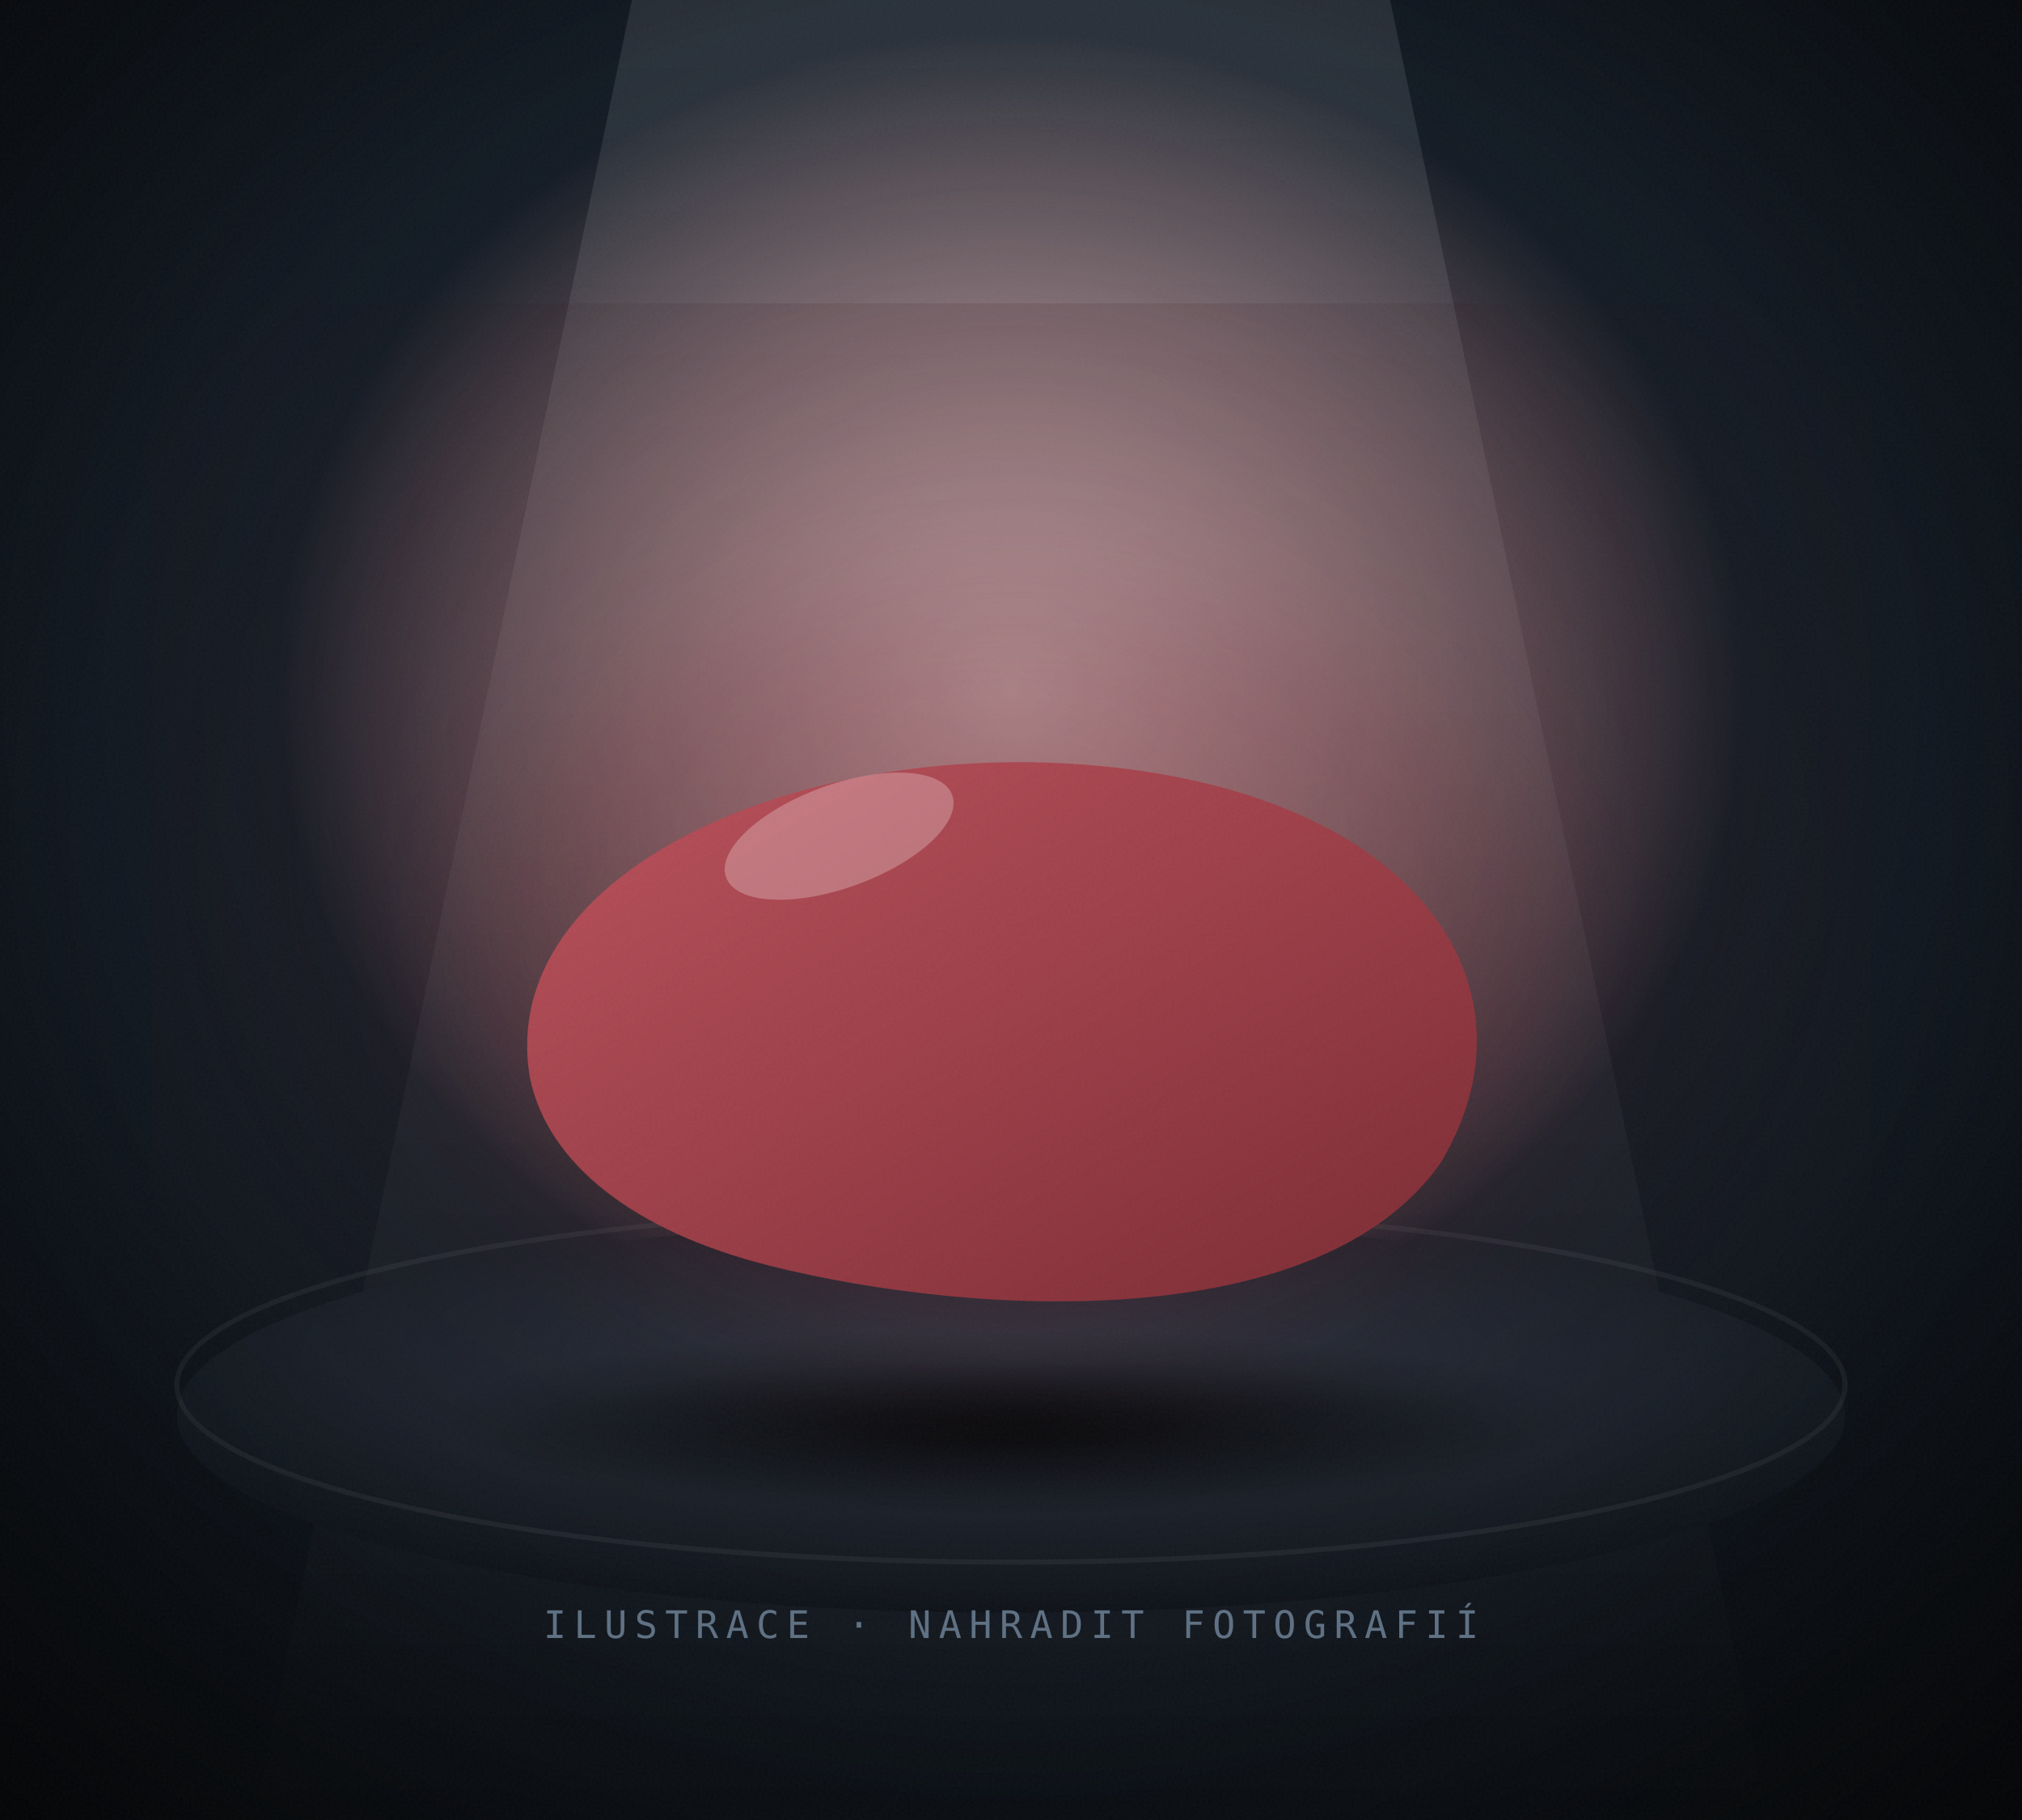
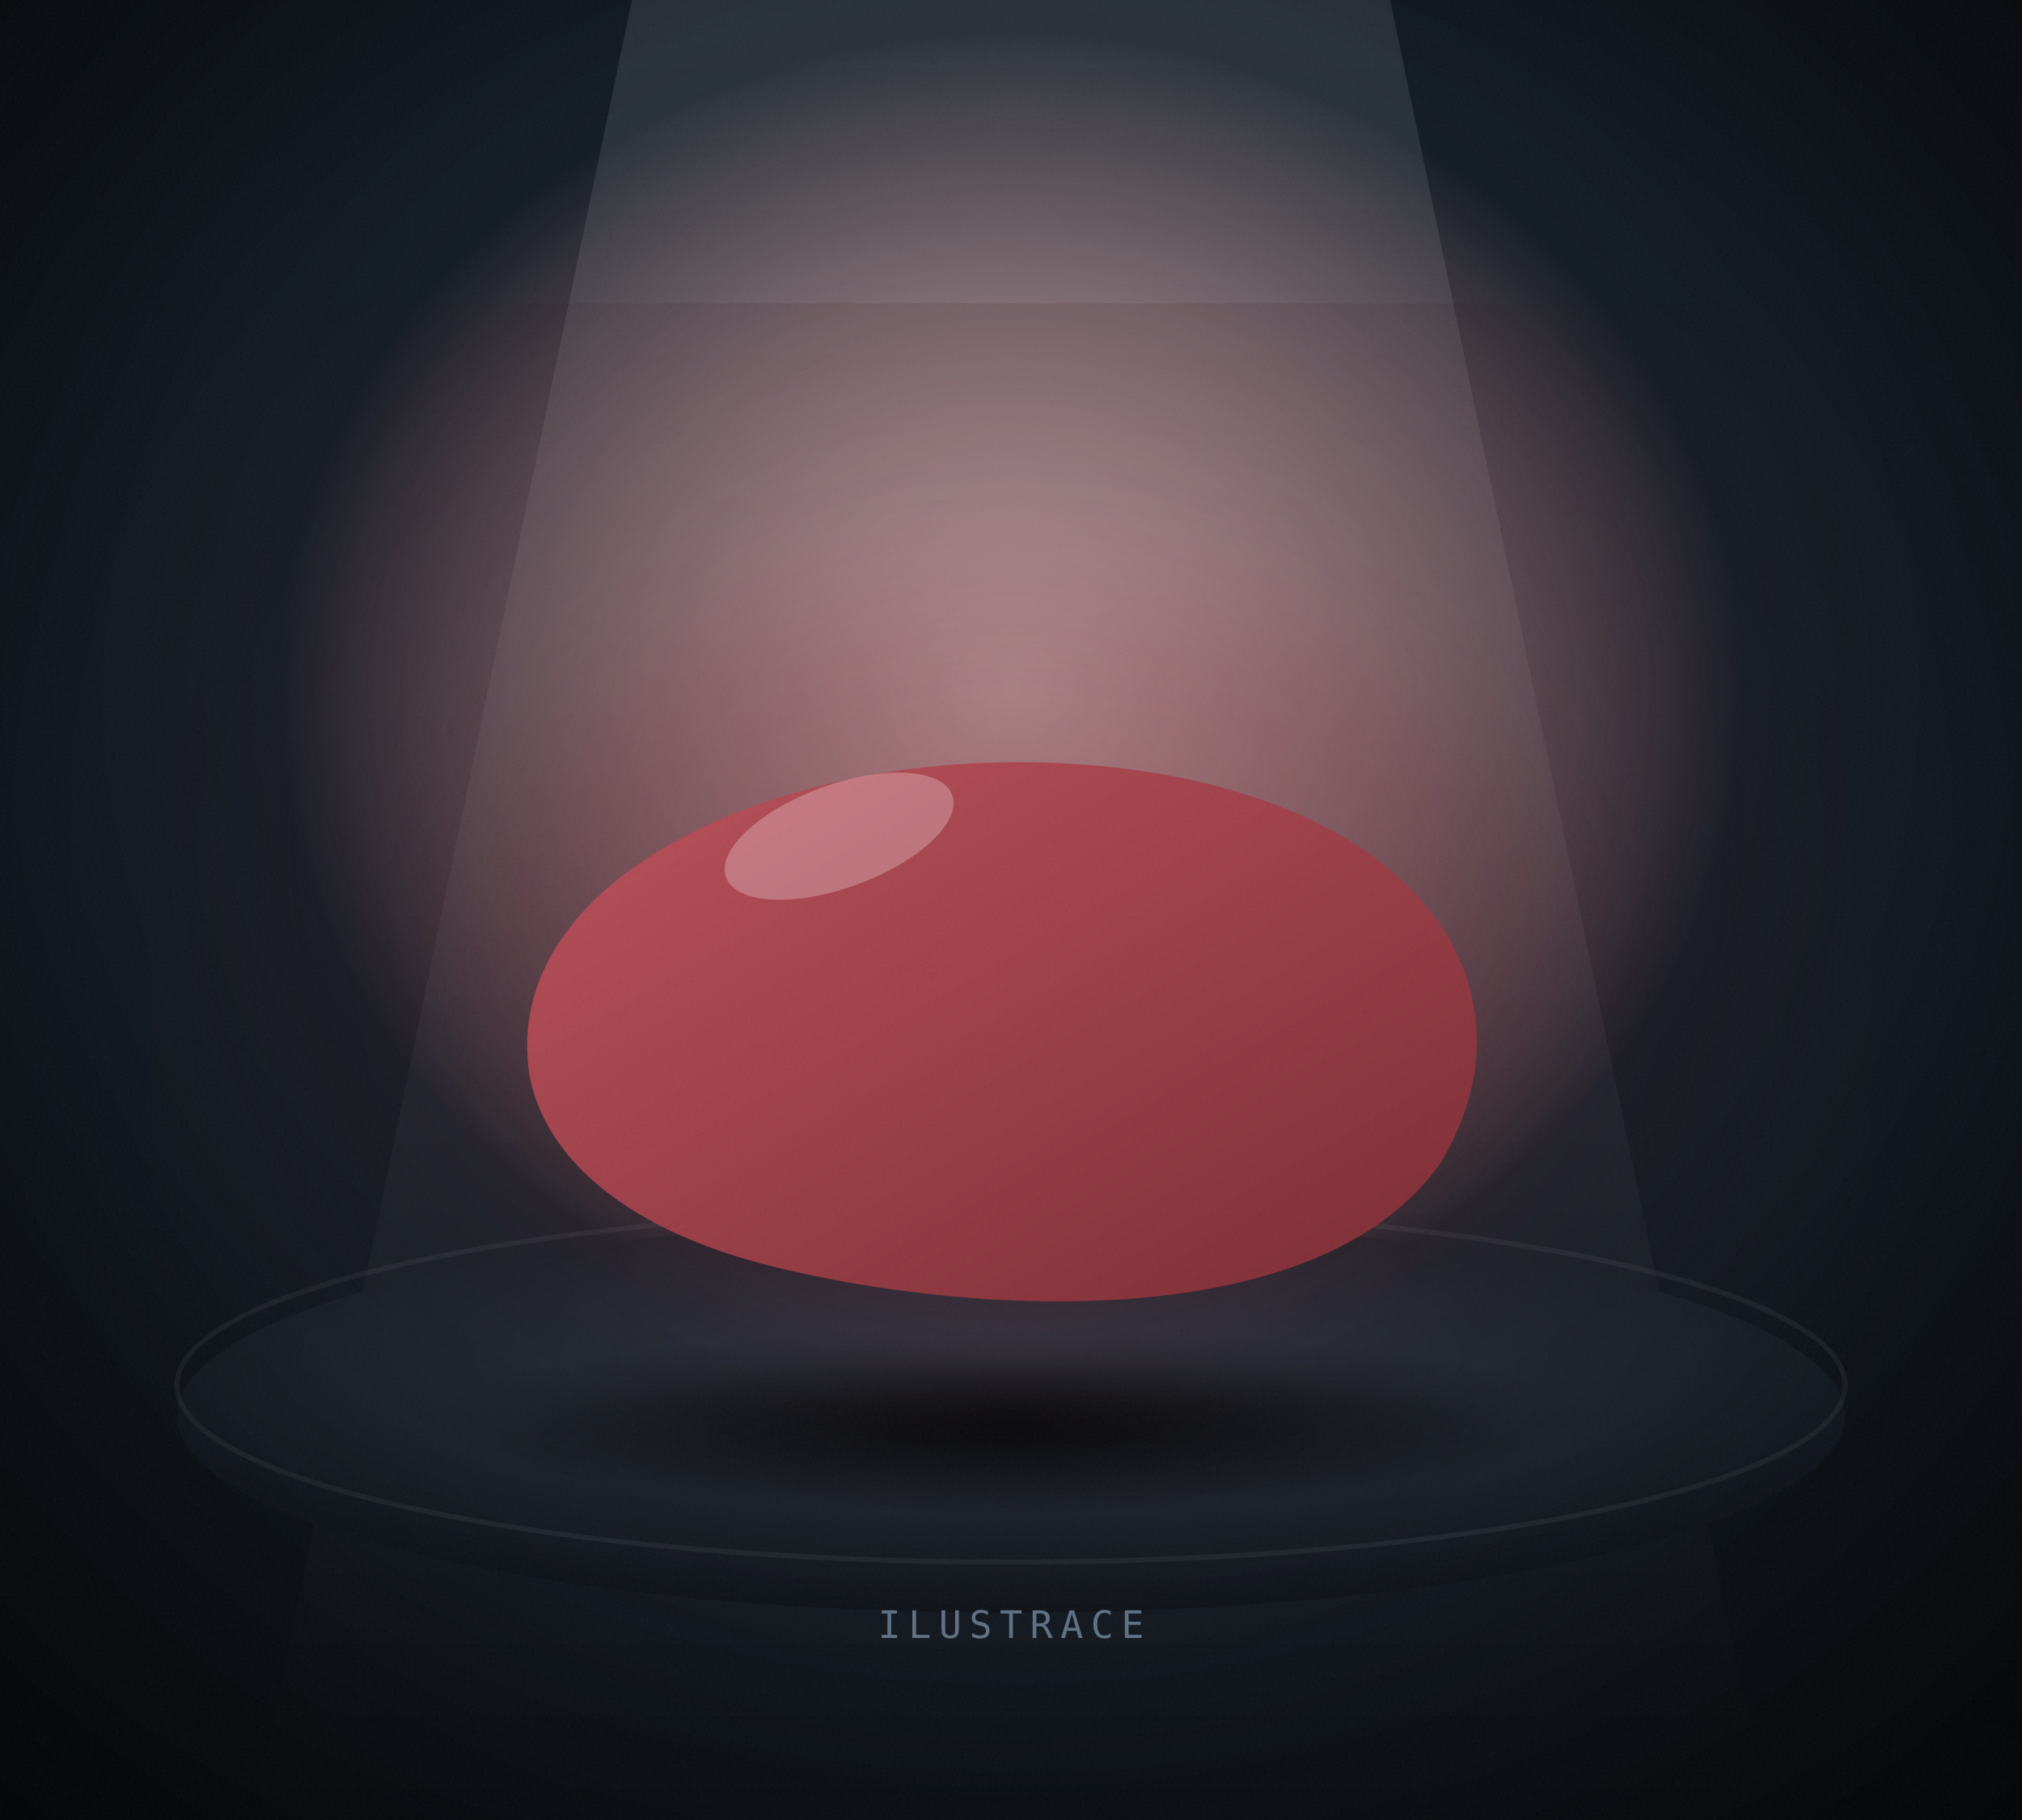
<svg xmlns="http://www.w3.org/2000/svg" viewBox="0 0 800 720" width="800" height="720">
  <defs>
    <radialGradient id="bg-beef-liver" cx="50%" cy="38%" r="80%">
      <stop offset="0%" stop-color="#7a2a32" stop-opacity="0.28" />
      <stop offset="45%" stop-color="#121a24" />
      <stop offset="100%" stop-color="#06080b" />
    </radialGradient>
    <linearGradient id="beam-beef-liver" x1="0" y1="0" x2="0" y2="1">
      <stop offset="0%" stop-color="#ffffff" stop-opacity="0.10" />
      <stop offset="100%" stop-color="#ffffff" stop-opacity="0" />
    </linearGradient>
    <radialGradient id="slab-beef-liver" cx="50%" cy="35%" r="65%">
      <stop offset="0%" stop-color="#2a3644" />
      <stop offset="70%" stop-color="#151c25" />
      <stop offset="100%" stop-color="#0c1117" />
    </radialGradient>
    <radialGradient id="shadow-beef-liver" cx="50%" cy="50%" r="50%">
      <stop offset="0%" stop-color="#000" stop-opacity="0.65" />
      <stop offset="100%" stop-color="#000" stop-opacity="0" />
    </radialGradient>
    <radialGradient id="vig-beef-liver" cx="50%" cy="45%" r="75%">
      <stop offset="60%" stop-color="#000" stop-opacity="0" />
      <stop offset="100%" stop-color="#000" stop-opacity="0.55" />
    </radialGradient>
    <filter id="grain-beef-liver">
      <feTurbulence type="fractalNoise" baseFrequency="0.9" numOctaves="2" stitchTiles="stitch" />
      <feColorMatrix values="0 0 0 0 1  0 0 0 0 1  0 0 0 0 1  0 0 0 0.05 0" />
    </filter>
    <filter id="soft-beef-liver" x="-20%" y="-20%" width="140%" height="140%">
      <feGaussianBlur stdDeviation="22" />
    </filter>
  </defs>
  <rect width="800" height="720" fill="url(#bg-beef-liver)" />
  <path d="M250,0 L550,0 L700,720 L100,720 Z" fill="url(#beam-beef-liver)" />
  <ellipse cx="400" cy="560" rx="330" ry="78" fill="url(#slab-beef-liver)" />
  <ellipse cx="400" cy="548" rx="330" ry="70" fill="none" stroke="#ffffff" stroke-opacity="0.06" stroke-width="2" />
  <ellipse cx="400" cy="560" rx="230" ry="34" fill="url(#shadow-beef-liver)" />
  <ellipse cx="400" cy="380" rx="220" ry="150" fill="#7a2a32" opacity="0.18" filter="url(#soft-beef-liver)" />
  <svg x="60" y="120" width="680" height="544" viewBox="0 0 200 160" class="" aria-hidden="true">
    <defs>
      <radialGradient id="gliver7a2a32bg" cx="50%" cy="40%" r="70%">
        <stop offset="0%" stop-color="#7a2a32" stop-opacity="0.35" />
        <stop offset="100%" stop-color="#0a0d12" stop-opacity="0" />
      </radialGradient>
      <linearGradient id="gliver7a2a32" x1="0" y1="0" x2="1" y2="1">
        <stop offset="0%" stop-color="#b9505a" />
        <stop offset="100%" stop-color="#7a2a32" />
      </linearGradient>
      <radialGradient id="gliver7a2a32sh" cx="50%" cy="50%" r="50%">
        <stop offset="0%" stop-color="#000" stop-opacity="0.55" />
        <stop offset="100%" stop-color="#000" stop-opacity="0" />
      </radialGradient>
    </defs>
    <rect width="200" height="160" fill="url(#gliver7a2a32bg)" />
    <ellipse cx="100" cy="132" rx="62" ry="9" fill="url(#gliver7a2a32sh)" />
    <g>
      <path d="M44,90 C40,66 76,50 112,54 C148,58 162,80 150,100 C136,120 96,118 72,112 C56,108 46,100 44,90 Z" fill="url(#gliver7a2a32)" />
      <ellipse cx="80" cy="62" rx="14" ry="6" fill="#fff" opacity="0.25" transform="rotate(-20 80 62)" />
    </g>
  </svg>
  <rect width="800" height="720" fill="url(#vig-beef-liver)" />
  <rect width="800" height="720" filter="url(#grain-beef-liver)" opacity="0.6" />
-   <text x="400" y="648" text-anchor="middle" font-family="ui-monospace, Menlo, monospace" font-size="15" letter-spacing="3" fill="#5f7183">ILUSTRACE · NAHRADIT FOTOGRAFIÍ</text>
+   <text x="400" y="648" text-anchor="middle" font-family="ui-monospace, Menlo, monospace" font-size="15" letter-spacing="3" fill="#5f7183">ILUSTRACE</text>
</svg>
